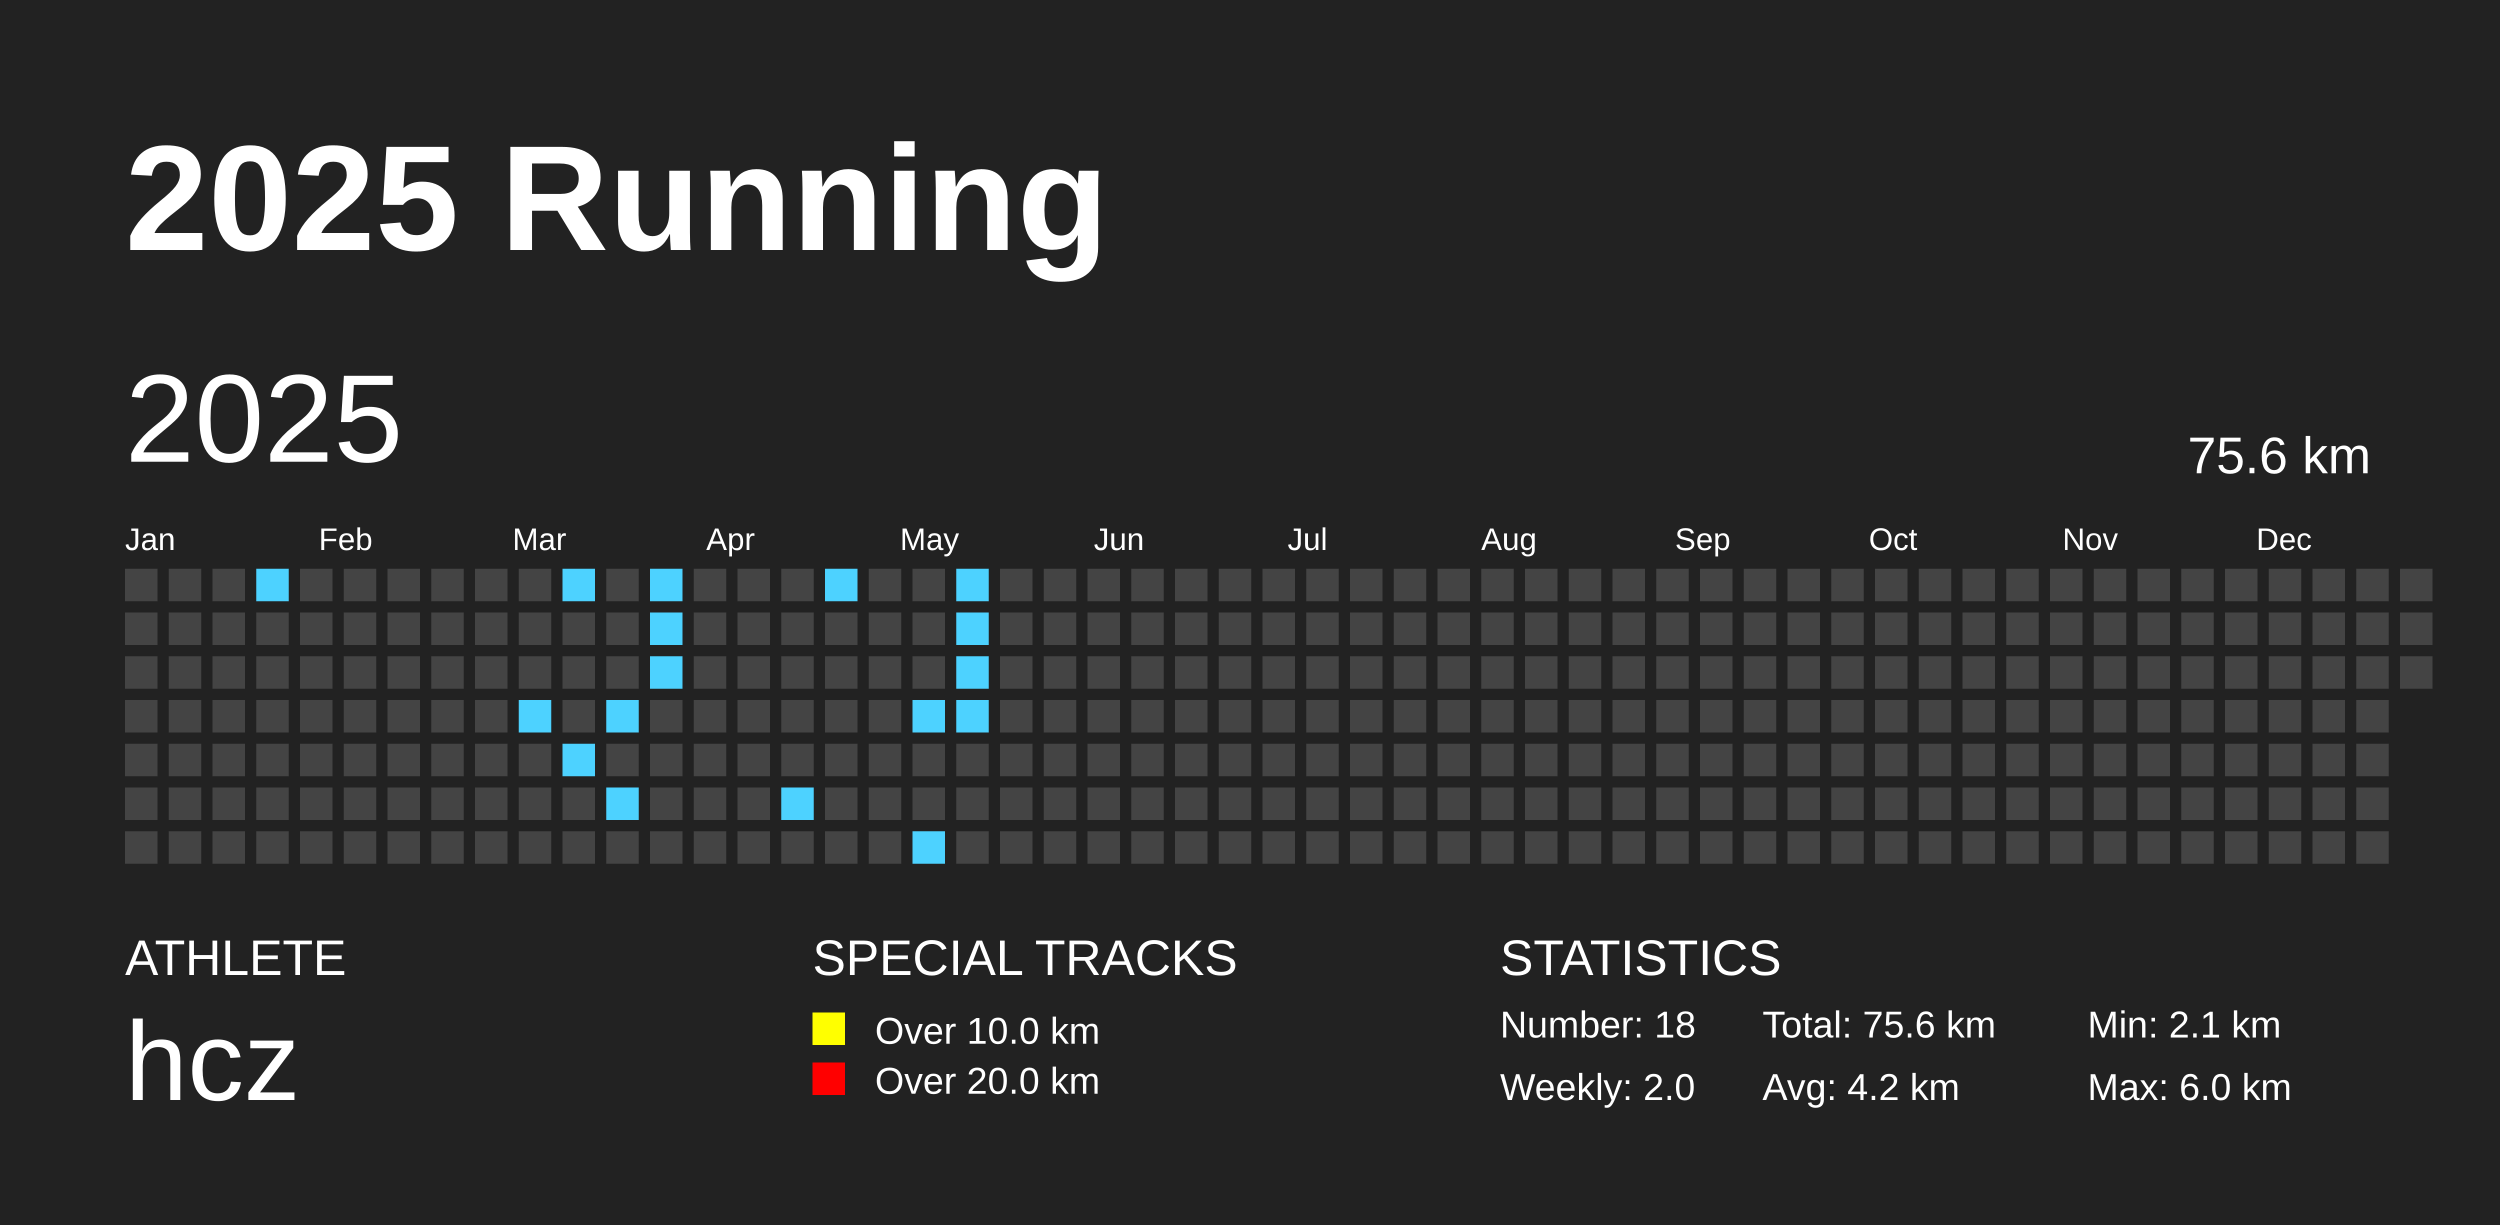
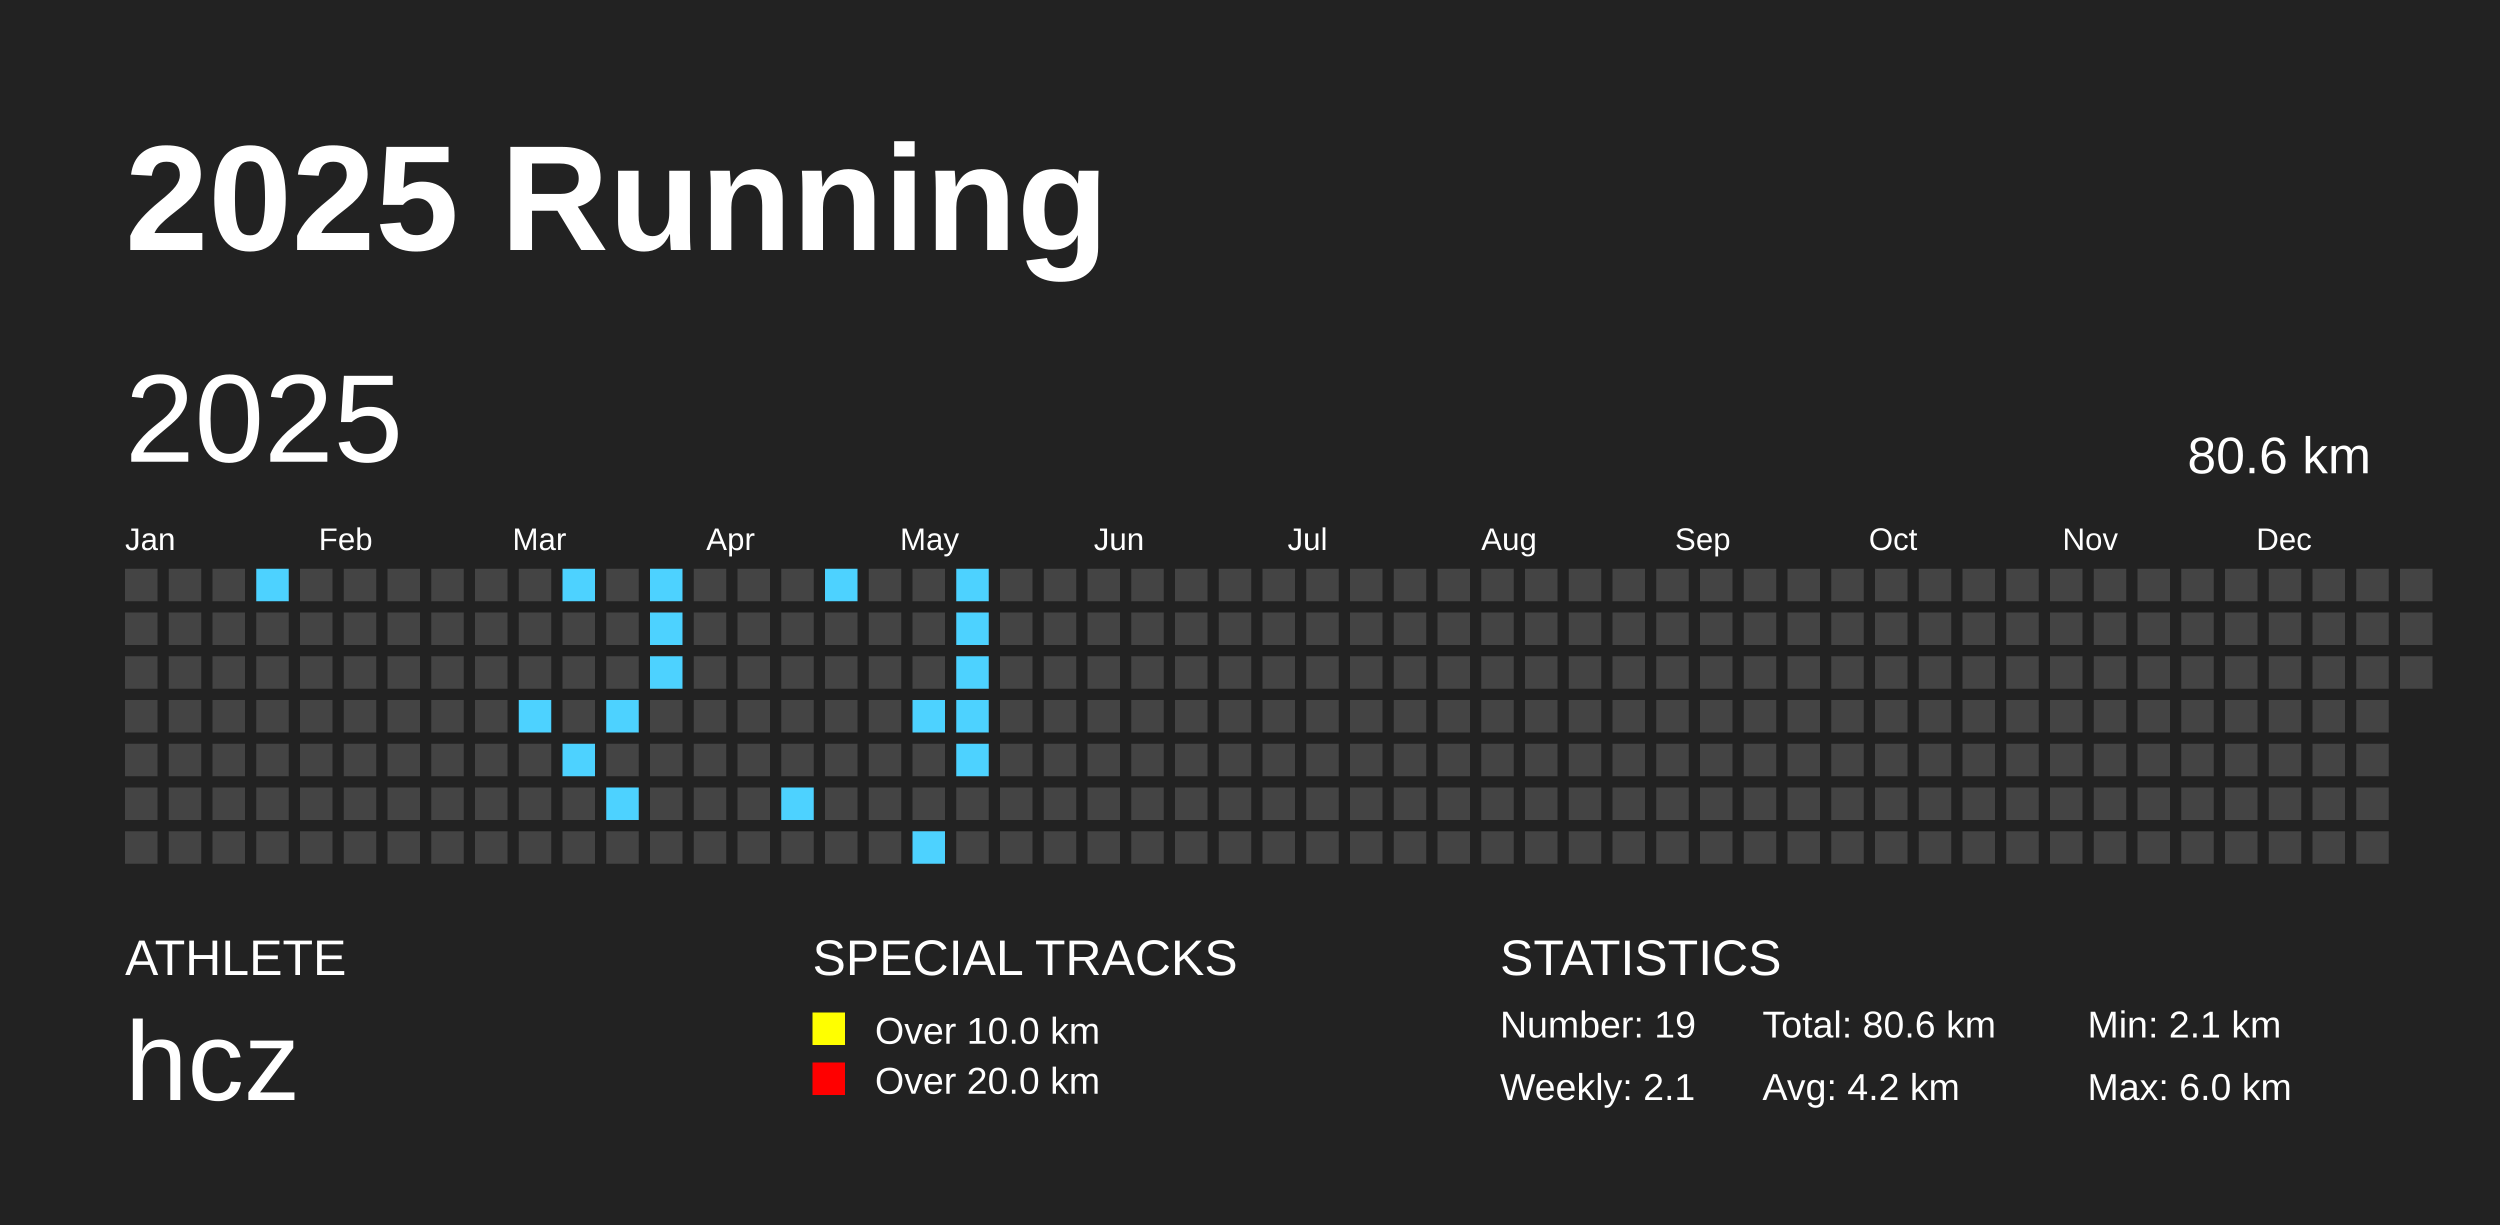
<svg xmlns="http://www.w3.org/2000/svg" baseProfile="full" height="98mm" version="1.1" viewBox="0,0,200,98" width="200mm">
  <defs />
  <rect fill="#222222" height="98" width="200" x="0" y="0" />
  <text fill="#FFFFFF" style="font-size:12px; font-family:Arial; font-weight:bold;" x="10" y="20">2025 Running</text>
  <text fill="#FFFFFF" style="font-size:4px; font-family:Arial" x="10" y="78">ATHLETE</text>
  <text fill="#FFFFFF" style="font-size:9px; font-family:Arial" x="10" y="88">hcz</text>
  <text fill="#FFFFFF" style="font-size:4px; font-family:Arial" x="65" y="78">SPECIAL TRACKS</text>
  <rect fill="yellow" height="2.6" width="2.6" x="65" y="81" />
  <text fill="#FFFFFF" style="font-size:3px; font-family:Arial" x="70" y="83.5">Over 10.0 km</text>
  <rect fill="red" height="2.6" width="2.6" x="65" y="85" />
  <text fill="#FFFFFF" style="font-size:3px; font-family:Arial" x="70" y="87.5">Over 20.0 km</text>
  <text fill="#FFFFFF" style="font-size:4px; font-family:Arial" x="120" y="78">STATISTICS</text>
-   <text fill="#FFFFFF" style="font-size:3px; font-family:Arial" x="120" y="83">Number: 18</text>
-   <text fill="#FFFFFF" style="font-size:3px; font-family:Arial" x="120" y="88">Weekly: 2.0</text>
-   <text fill="#FFFFFF" style="font-size:3px; font-family:Arial" x="141" y="83">Total: 75.6 km</text>
+   <text fill="#FFFFFF" style="font-size:3px; font-family:Arial" x="120" y="83">Number: 19</text>
+   <text fill="#FFFFFF" style="font-size:3px; font-family:Arial" x="120" y="88">Weekly: 2.1</text>
+   <text fill="#FFFFFF" style="font-size:3px; font-family:Arial" x="141" y="83">Total: 80.6 km</text>
  <text fill="#FFFFFF" style="font-size:3px; font-family:Arial" x="141" y="88">Avg: 4.2 km</text>
  <text fill="#FFFFFF" style="font-size:3px; font-family:Arial" x="167" y="83">Min: 2.1 km</text>
  <text fill="#FFFFFF" style="font-size:3px; font-family:Arial" x="167" y="88">Max: 6.0 km</text>
  <text dominant-baseline="hanging" fill="#FFFFFF" style="font-size:10.0px; font-family:Arial;" x="10" y="30">2025</text>
-   <text dominant-baseline="hanging" fill="#FFFFFF" style="font-size:4.125px; font-family:Arial;" x="175" y="35">75.6 km</text>
+   <text dominant-baseline="hanging" fill="#FFFFFF" style="font-size:4.125px; font-family:Arial;" x="175" y="35">80.6 km</text>
  <text fill="#FFFFFF" style="font-size:2.5px; font-family:Arial" x="10.0" y="44">Jan</text>
  <text fill="#FFFFFF" style="font-size:2.5px; font-family:Arial" x="25.5" y="44">Feb</text>
  <text fill="#FFFFFF" style="font-size:2.5px; font-family:Arial" x="41.0" y="44">Mar</text>
  <text fill="#FFFFFF" style="font-size:2.5px; font-family:Arial" x="56.5" y="44">Apr</text>
  <text fill="#FFFFFF" style="font-size:2.5px; font-family:Arial" x="72.0" y="44">May</text>
  <text fill="#FFFFFF" style="font-size:2.5px; font-family:Arial" x="87.5" y="44">Jun</text>
  <text fill="#FFFFFF" style="font-size:2.5px; font-family:Arial" x="103.0" y="44">Jul</text>
  <text fill="#FFFFFF" style="font-size:2.5px; font-family:Arial" x="118.5" y="44">Aug</text>
  <text fill="#FFFFFF" style="font-size:2.5px; font-family:Arial" x="134.0" y="44">Sep</text>
  <text fill="#FFFFFF" style="font-size:2.5px; font-family:Arial" x="149.5" y="44">Oct</text>
  <text fill="#FFFFFF" style="font-size:2.5px; font-family:Arial" x="165.0" y="44">Nov</text>
  <text fill="#FFFFFF" style="font-size:2.5px; font-family:Arial" x="180.5" y="44">Dec</text>
  <rect fill="#444444" height="2.6" width="2.6" x="10.0" y="45.5" />
  <rect fill="#444444" height="2.6" width="2.6" x="10.0" y="49.0" />
  <rect fill="#444444" height="2.6" width="2.6" x="10.0" y="52.5" />
  <rect fill="#444444" height="2.6" width="2.6" x="10.0" y="56.0" />
  <rect fill="#444444" height="2.6" width="2.6" x="10.0" y="59.5" />
  <rect fill="#444444" height="2.6" width="2.6" x="10.0" y="63.0" />
  <rect fill="#444444" height="2.6" width="2.6" x="10.0" y="66.5" />
  <rect fill="#444444" height="2.6" width="2.6" x="13.5" y="45.5" />
  <rect fill="#444444" height="2.6" width="2.6" x="13.5" y="49.0" />
  <rect fill="#444444" height="2.6" width="2.6" x="13.5" y="52.5" />
  <rect fill="#444444" height="2.6" width="2.6" x="13.5" y="56.0" />
  <rect fill="#444444" height="2.6" width="2.6" x="13.5" y="59.5" />
  <rect fill="#444444" height="2.6" width="2.6" x="13.5" y="63.0" />
  <rect fill="#444444" height="2.6" width="2.6" x="13.5" y="66.5" />
  <rect fill="#444444" height="2.6" width="2.6" x="17.0" y="45.5" />
  <rect fill="#444444" height="2.6" width="2.6" x="17.0" y="49.0" />
  <rect fill="#444444" height="2.6" width="2.6" x="17.0" y="52.5" />
  <rect fill="#444444" height="2.6" width="2.6" x="17.0" y="56.0" />
  <rect fill="#444444" height="2.6" width="2.6" x="17.0" y="59.5" />
  <rect fill="#444444" height="2.6" width="2.6" x="17.0" y="63.0" />
  <rect fill="#444444" height="2.6" width="2.6" x="17.0" y="66.5" />
  <rect fill="#4DD2FF" height="2.6" width="2.6" x="20.5" y="45.5" />
  <rect fill="#444444" height="2.6" width="2.6" x="20.5" y="49.0" />
  <rect fill="#444444" height="2.6" width="2.6" x="20.5" y="52.5" />
  <rect fill="#444444" height="2.6" width="2.6" x="20.5" y="56.0" />
  <rect fill="#444444" height="2.6" width="2.6" x="20.5" y="59.5" />
  <rect fill="#444444" height="2.6" width="2.6" x="20.5" y="63.0" />
  <rect fill="#444444" height="2.6" width="2.6" x="20.5" y="66.5" />
  <rect fill="#444444" height="2.6" width="2.6" x="24.0" y="45.5" />
  <rect fill="#444444" height="2.6" width="2.6" x="24.0" y="49.0" />
  <rect fill="#444444" height="2.6" width="2.6" x="24.0" y="52.5" />
  <rect fill="#444444" height="2.6" width="2.6" x="24.0" y="56.0" />
  <rect fill="#444444" height="2.6" width="2.6" x="24.0" y="59.5" />
  <rect fill="#444444" height="2.6" width="2.6" x="24.0" y="63.0" />
  <rect fill="#444444" height="2.6" width="2.6" x="24.0" y="66.5" />
  <rect fill="#444444" height="2.6" width="2.6" x="27.5" y="45.5" />
  <rect fill="#444444" height="2.6" width="2.6" x="27.5" y="49.0" />
  <rect fill="#444444" height="2.6" width="2.6" x="27.5" y="52.5" />
  <rect fill="#444444" height="2.6" width="2.6" x="27.5" y="56.0" />
  <rect fill="#444444" height="2.6" width="2.6" x="27.5" y="59.5" />
  <rect fill="#444444" height="2.6" width="2.6" x="27.5" y="63.0" />
  <rect fill="#444444" height="2.6" width="2.6" x="27.5" y="66.5" />
  <rect fill="#444444" height="2.6" width="2.6" x="31.0" y="45.5" />
  <rect fill="#444444" height="2.6" width="2.6" x="31.0" y="49.0" />
  <rect fill="#444444" height="2.6" width="2.6" x="31.0" y="52.5" />
  <rect fill="#444444" height="2.6" width="2.6" x="31.0" y="56.0" />
  <rect fill="#444444" height="2.6" width="2.6" x="31.0" y="59.5" />
  <rect fill="#444444" height="2.6" width="2.6" x="31.0" y="63.0" />
  <rect fill="#444444" height="2.6" width="2.6" x="31.0" y="66.5" />
  <rect fill="#444444" height="2.6" width="2.6" x="34.5" y="45.5" />
  <rect fill="#444444" height="2.6" width="2.6" x="34.5" y="49.0" />
  <rect fill="#444444" height="2.6" width="2.6" x="34.5" y="52.5" />
  <rect fill="#444444" height="2.6" width="2.6" x="34.5" y="56.0" />
  <rect fill="#444444" height="2.6" width="2.6" x="34.5" y="59.5" />
  <rect fill="#444444" height="2.6" width="2.6" x="34.5" y="63.0" />
  <rect fill="#444444" height="2.6" width="2.6" x="34.5" y="66.5" />
  <rect fill="#444444" height="2.6" width="2.6" x="38.0" y="45.5" />
  <rect fill="#444444" height="2.6" width="2.6" x="38.0" y="49.0" />
  <rect fill="#444444" height="2.6" width="2.6" x="38.0" y="52.5" />
  <rect fill="#444444" height="2.6" width="2.6" x="38.0" y="56.0" />
  <rect fill="#444444" height="2.6" width="2.6" x="38.0" y="59.5" />
  <rect fill="#444444" height="2.6" width="2.6" x="38.0" y="63.0" />
  <rect fill="#444444" height="2.6" width="2.6" x="38.0" y="66.5" />
  <rect fill="#444444" height="2.6" width="2.6" x="41.5" y="45.5" />
  <rect fill="#444444" height="2.6" width="2.6" x="41.5" y="49.0" />
  <rect fill="#444444" height="2.6" width="2.6" x="41.5" y="52.5" />
  <rect fill="#4DD2FF" height="2.6" width="2.6" x="41.5" y="56.0" />
  <rect fill="#444444" height="2.6" width="2.6" x="41.5" y="59.5" />
  <rect fill="#444444" height="2.6" width="2.6" x="41.5" y="63.0" />
  <rect fill="#444444" height="2.6" width="2.6" x="41.5" y="66.5" />
  <rect fill="#4DD2FF" height="2.6" width="2.6" x="45.0" y="45.5" />
  <rect fill="#444444" height="2.6" width="2.6" x="45.0" y="49.0" />
  <rect fill="#444444" height="2.6" width="2.6" x="45.0" y="52.5" />
  <rect fill="#444444" height="2.6" width="2.6" x="45.0" y="56.0" />
  <rect fill="#4DD2FF" height="2.6" width="2.6" x="45.0" y="59.5" />
  <rect fill="#444444" height="2.6" width="2.6" x="45.0" y="63.0" />
  <rect fill="#444444" height="2.6" width="2.6" x="45.0" y="66.5" />
  <rect fill="#444444" height="2.6" width="2.6" x="48.5" y="45.5" />
  <rect fill="#444444" height="2.6" width="2.6" x="48.5" y="49.0" />
  <rect fill="#444444" height="2.6" width="2.6" x="48.5" y="52.5" />
  <rect fill="#4DD2FF" height="2.6" width="2.6" x="48.5" y="56.0" />
  <rect fill="#444444" height="2.6" width="2.6" x="48.5" y="59.5" />
  <rect fill="#4DD2FF" height="2.6" width="2.6" x="48.5" y="63.0" />
  <rect fill="#444444" height="2.6" width="2.6" x="48.5" y="66.5" />
  <rect fill="#4DD2FF" height="2.6" width="2.6" x="52.0" y="45.5" />
  <rect fill="#4DD2FF" height="2.6" width="2.6" x="52.0" y="49.0" />
  <rect fill="#4DD2FF" height="2.6" width="2.6" x="52.0" y="52.5" />
  <rect fill="#444444" height="2.6" width="2.6" x="52.0" y="56.0" />
  <rect fill="#444444" height="2.6" width="2.6" x="52.0" y="59.5" />
  <rect fill="#444444" height="2.6" width="2.6" x="52.0" y="63.0" />
  <rect fill="#444444" height="2.6" width="2.6" x="52.0" y="66.5" />
  <rect fill="#444444" height="2.6" width="2.6" x="55.5" y="45.5" />
  <rect fill="#444444" height="2.6" width="2.6" x="55.5" y="49.0" />
  <rect fill="#444444" height="2.6" width="2.6" x="55.5" y="52.5" />
  <rect fill="#444444" height="2.6" width="2.6" x="55.5" y="56.0" />
  <rect fill="#444444" height="2.6" width="2.6" x="55.5" y="59.5" />
  <rect fill="#444444" height="2.6" width="2.6" x="55.5" y="63.0" />
  <rect fill="#444444" height="2.6" width="2.6" x="55.5" y="66.5" />
  <rect fill="#444444" height="2.6" width="2.6" x="59.0" y="45.5" />
  <rect fill="#444444" height="2.6" width="2.6" x="59.0" y="49.0" />
  <rect fill="#444444" height="2.6" width="2.6" x="59.0" y="52.5" />
  <rect fill="#444444" height="2.6" width="2.6" x="59.0" y="56.0" />
  <rect fill="#444444" height="2.6" width="2.6" x="59.0" y="59.5" />
  <rect fill="#444444" height="2.6" width="2.6" x="59.0" y="63.0" />
  <rect fill="#444444" height="2.6" width="2.6" x="59.0" y="66.5" />
  <rect fill="#444444" height="2.6" width="2.6" x="62.5" y="45.5" />
  <rect fill="#444444" height="2.6" width="2.6" x="62.5" y="49.0" />
  <rect fill="#444444" height="2.6" width="2.6" x="62.5" y="52.5" />
  <rect fill="#444444" height="2.6" width="2.6" x="62.5" y="56.0" />
  <rect fill="#444444" height="2.6" width="2.6" x="62.5" y="59.5" />
  <rect fill="#4DD2FF" height="2.6" width="2.6" x="62.5" y="63.0" />
  <rect fill="#444444" height="2.6" width="2.6" x="62.5" y="66.5" />
  <rect fill="#4DD2FF" height="2.6" width="2.6" x="66.0" y="45.5" />
  <rect fill="#444444" height="2.6" width="2.6" x="66.0" y="49.0" />
  <rect fill="#444444" height="2.6" width="2.6" x="66.0" y="52.5" />
  <rect fill="#444444" height="2.6" width="2.6" x="66.0" y="56.0" />
  <rect fill="#444444" height="2.6" width="2.6" x="66.0" y="59.5" />
  <rect fill="#444444" height="2.6" width="2.6" x="66.0" y="63.0" />
  <rect fill="#444444" height="2.6" width="2.6" x="66.0" y="66.5" />
  <rect fill="#444444" height="2.6" width="2.6" x="69.5" y="45.5" />
  <rect fill="#444444" height="2.6" width="2.6" x="69.5" y="49.0" />
  <rect fill="#444444" height="2.6" width="2.6" x="69.5" y="52.5" />
  <rect fill="#444444" height="2.6" width="2.6" x="69.5" y="56.0" />
  <rect fill="#444444" height="2.6" width="2.6" x="69.5" y="59.5" />
  <rect fill="#444444" height="2.6" width="2.6" x="69.5" y="63.0" />
  <rect fill="#444444" height="2.6" width="2.6" x="69.5" y="66.5" />
  <rect fill="#444444" height="2.6" width="2.6" x="73.0" y="45.5" />
  <rect fill="#444444" height="2.6" width="2.6" x="73.0" y="49.0" />
  <rect fill="#444444" height="2.6" width="2.6" x="73.0" y="52.5" />
  <rect fill="#4DD2FF" height="2.6" width="2.6" x="73.0" y="56.0" />
  <rect fill="#444444" height="2.6" width="2.6" x="73.0" y="59.5" />
  <rect fill="#444444" height="2.6" width="2.6" x="73.0" y="63.0" />
  <rect fill="#4DD2FF" height="2.6" width="2.6" x="73.0" y="66.5" />
  <rect fill="#4DD2FF" height="2.6" width="2.6" x="76.5" y="45.5" />
  <rect fill="#4DD2FF" height="2.6" width="2.6" x="76.5" y="49.0" />
  <rect fill="#4DD2FF" height="2.6" width="2.6" x="76.5" y="52.5" />
  <rect fill="#4DD2FF" height="2.6" width="2.6" x="76.5" y="56.0" />
-   <rect fill="#444444" height="2.6" width="2.6" x="76.5" y="59.5" />
+   <rect fill="#4DD2FF" height="2.6" width="2.6" x="76.5" y="59.5" />
  <rect fill="#444444" height="2.6" width="2.6" x="76.5" y="63.0" />
  <rect fill="#444444" height="2.6" width="2.6" x="76.5" y="66.5" />
  <rect fill="#444444" height="2.6" width="2.6" x="80.0" y="45.5" />
  <rect fill="#444444" height="2.6" width="2.6" x="80.0" y="49.0" />
  <rect fill="#444444" height="2.6" width="2.6" x="80.0" y="52.5" />
  <rect fill="#444444" height="2.6" width="2.6" x="80.0" y="56.0" />
  <rect fill="#444444" height="2.6" width="2.6" x="80.0" y="59.5" />
  <rect fill="#444444" height="2.6" width="2.6" x="80.0" y="63.0" />
  <rect fill="#444444" height="2.6" width="2.6" x="80.0" y="66.5" />
  <rect fill="#444444" height="2.6" width="2.6" x="83.5" y="45.5" />
  <rect fill="#444444" height="2.6" width="2.6" x="83.5" y="49.0" />
  <rect fill="#444444" height="2.6" width="2.6" x="83.5" y="52.5" />
  <rect fill="#444444" height="2.6" width="2.6" x="83.5" y="56.0" />
  <rect fill="#444444" height="2.6" width="2.6" x="83.5" y="59.5" />
  <rect fill="#444444" height="2.6" width="2.6" x="83.5" y="63.0" />
  <rect fill="#444444" height="2.6" width="2.6" x="83.5" y="66.5" />
  <rect fill="#444444" height="2.6" width="2.6" x="87.0" y="45.5" />
  <rect fill="#444444" height="2.6" width="2.6" x="87.0" y="49.0" />
  <rect fill="#444444" height="2.6" width="2.6" x="87.0" y="52.5" />
  <rect fill="#444444" height="2.6" width="2.6" x="87.0" y="56.0" />
  <rect fill="#444444" height="2.6" width="2.6" x="87.0" y="59.5" />
  <rect fill="#444444" height="2.6" width="2.6" x="87.0" y="63.0" />
  <rect fill="#444444" height="2.6" width="2.6" x="87.0" y="66.5" />
  <rect fill="#444444" height="2.6" width="2.6" x="90.5" y="45.5" />
  <rect fill="#444444" height="2.6" width="2.6" x="90.5" y="49.0" />
  <rect fill="#444444" height="2.6" width="2.6" x="90.5" y="52.5" />
  <rect fill="#444444" height="2.6" width="2.6" x="90.5" y="56.0" />
  <rect fill="#444444" height="2.6" width="2.6" x="90.5" y="59.5" />
  <rect fill="#444444" height="2.6" width="2.6" x="90.5" y="63.0" />
  <rect fill="#444444" height="2.6" width="2.6" x="90.5" y="66.5" />
  <rect fill="#444444" height="2.6" width="2.6" x="94.0" y="45.5" />
  <rect fill="#444444" height="2.6" width="2.6" x="94.0" y="49.0" />
  <rect fill="#444444" height="2.6" width="2.6" x="94.0" y="52.5" />
  <rect fill="#444444" height="2.6" width="2.6" x="94.0" y="56.0" />
  <rect fill="#444444" height="2.6" width="2.6" x="94.0" y="59.5" />
  <rect fill="#444444" height="2.6" width="2.6" x="94.0" y="63.0" />
  <rect fill="#444444" height="2.6" width="2.6" x="94.0" y="66.5" />
  <rect fill="#444444" height="2.6" width="2.6" x="97.5" y="45.5" />
  <rect fill="#444444" height="2.6" width="2.6" x="97.5" y="49.0" />
  <rect fill="#444444" height="2.6" width="2.6" x="97.5" y="52.5" />
  <rect fill="#444444" height="2.6" width="2.6" x="97.5" y="56.0" />
  <rect fill="#444444" height="2.6" width="2.6" x="97.5" y="59.5" />
  <rect fill="#444444" height="2.6" width="2.6" x="97.5" y="63.0" />
  <rect fill="#444444" height="2.6" width="2.6" x="97.5" y="66.5" />
  <rect fill="#444444" height="2.6" width="2.6" x="101.0" y="45.5" />
  <rect fill="#444444" height="2.6" width="2.6" x="101.0" y="49.0" />
  <rect fill="#444444" height="2.6" width="2.6" x="101.0" y="52.5" />
  <rect fill="#444444" height="2.6" width="2.6" x="101.0" y="56.0" />
  <rect fill="#444444" height="2.6" width="2.6" x="101.0" y="59.5" />
  <rect fill="#444444" height="2.6" width="2.6" x="101.0" y="63.0" />
  <rect fill="#444444" height="2.6" width="2.6" x="101.0" y="66.5" />
  <rect fill="#444444" height="2.6" width="2.6" x="104.5" y="45.5" />
  <rect fill="#444444" height="2.6" width="2.6" x="104.5" y="49.0" />
  <rect fill="#444444" height="2.6" width="2.6" x="104.5" y="52.5" />
  <rect fill="#444444" height="2.6" width="2.6" x="104.5" y="56.0" />
  <rect fill="#444444" height="2.6" width="2.6" x="104.5" y="59.5" />
  <rect fill="#444444" height="2.6" width="2.6" x="104.5" y="63.0" />
  <rect fill="#444444" height="2.6" width="2.6" x="104.5" y="66.5" />
  <rect fill="#444444" height="2.6" width="2.6" x="108.0" y="45.5" />
  <rect fill="#444444" height="2.6" width="2.6" x="108.0" y="49.0" />
  <rect fill="#444444" height="2.6" width="2.6" x="108.0" y="52.5" />
  <rect fill="#444444" height="2.6" width="2.6" x="108.0" y="56.0" />
  <rect fill="#444444" height="2.6" width="2.6" x="108.0" y="59.5" />
  <rect fill="#444444" height="2.6" width="2.6" x="108.0" y="63.0" />
  <rect fill="#444444" height="2.6" width="2.6" x="108.0" y="66.5" />
  <rect fill="#444444" height="2.6" width="2.6" x="111.5" y="45.5" />
  <rect fill="#444444" height="2.6" width="2.6" x="111.5" y="49.0" />
  <rect fill="#444444" height="2.6" width="2.6" x="111.5" y="52.5" />
  <rect fill="#444444" height="2.6" width="2.6" x="111.5" y="56.0" />
  <rect fill="#444444" height="2.6" width="2.6" x="111.5" y="59.5" />
  <rect fill="#444444" height="2.6" width="2.6" x="111.5" y="63.0" />
  <rect fill="#444444" height="2.6" width="2.6" x="111.5" y="66.5" />
  <rect fill="#444444" height="2.6" width="2.6" x="115.0" y="45.5" />
  <rect fill="#444444" height="2.6" width="2.6" x="115.0" y="49.0" />
  <rect fill="#444444" height="2.6" width="2.6" x="115.0" y="52.5" />
  <rect fill="#444444" height="2.6" width="2.6" x="115.0" y="56.0" />
  <rect fill="#444444" height="2.6" width="2.6" x="115.0" y="59.5" />
  <rect fill="#444444" height="2.6" width="2.6" x="115.0" y="63.0" />
  <rect fill="#444444" height="2.6" width="2.6" x="115.0" y="66.5" />
  <rect fill="#444444" height="2.6" width="2.6" x="118.5" y="45.5" />
  <rect fill="#444444" height="2.6" width="2.6" x="118.5" y="49.0" />
  <rect fill="#444444" height="2.6" width="2.6" x="118.5" y="52.5" />
  <rect fill="#444444" height="2.6" width="2.6" x="118.5" y="56.0" />
  <rect fill="#444444" height="2.6" width="2.6" x="118.5" y="59.5" />
  <rect fill="#444444" height="2.6" width="2.6" x="118.5" y="63.0" />
  <rect fill="#444444" height="2.6" width="2.6" x="118.5" y="66.5" />
  <rect fill="#444444" height="2.6" width="2.6" x="122.0" y="45.5" />
  <rect fill="#444444" height="2.6" width="2.6" x="122.0" y="49.0" />
  <rect fill="#444444" height="2.6" width="2.6" x="122.0" y="52.5" />
  <rect fill="#444444" height="2.6" width="2.6" x="122.0" y="56.0" />
  <rect fill="#444444" height="2.6" width="2.6" x="122.0" y="59.5" />
  <rect fill="#444444" height="2.6" width="2.6" x="122.0" y="63.0" />
  <rect fill="#444444" height="2.6" width="2.6" x="122.0" y="66.5" />
  <rect fill="#444444" height="2.6" width="2.6" x="125.5" y="45.5" />
  <rect fill="#444444" height="2.6" width="2.6" x="125.5" y="49.0" />
  <rect fill="#444444" height="2.6" width="2.6" x="125.5" y="52.5" />
  <rect fill="#444444" height="2.6" width="2.6" x="125.5" y="56.0" />
  <rect fill="#444444" height="2.6" width="2.6" x="125.5" y="59.5" />
  <rect fill="#444444" height="2.6" width="2.6" x="125.5" y="63.0" />
  <rect fill="#444444" height="2.6" width="2.6" x="125.5" y="66.5" />
  <rect fill="#444444" height="2.6" width="2.6" x="129.0" y="45.5" />
  <rect fill="#444444" height="2.6" width="2.6" x="129.0" y="49.0" />
  <rect fill="#444444" height="2.6" width="2.6" x="129.0" y="52.5" />
  <rect fill="#444444" height="2.6" width="2.6" x="129.0" y="56.0" />
  <rect fill="#444444" height="2.6" width="2.6" x="129.0" y="59.5" />
  <rect fill="#444444" height="2.6" width="2.6" x="129.0" y="63.0" />
  <rect fill="#444444" height="2.6" width="2.6" x="129.0" y="66.5" />
  <rect fill="#444444" height="2.6" width="2.6" x="132.5" y="45.5" />
  <rect fill="#444444" height="2.6" width="2.6" x="132.5" y="49.0" />
  <rect fill="#444444" height="2.6" width="2.6" x="132.5" y="52.5" />
  <rect fill="#444444" height="2.6" width="2.6" x="132.5" y="56.0" />
  <rect fill="#444444" height="2.6" width="2.6" x="132.5" y="59.5" />
  <rect fill="#444444" height="2.6" width="2.6" x="132.5" y="63.0" />
  <rect fill="#444444" height="2.6" width="2.6" x="132.5" y="66.5" />
  <rect fill="#444444" height="2.6" width="2.6" x="136.0" y="45.5" />
  <rect fill="#444444" height="2.6" width="2.6" x="136.0" y="49.0" />
  <rect fill="#444444" height="2.6" width="2.6" x="136.0" y="52.5" />
  <rect fill="#444444" height="2.6" width="2.6" x="136.0" y="56.0" />
  <rect fill="#444444" height="2.6" width="2.6" x="136.0" y="59.5" />
  <rect fill="#444444" height="2.6" width="2.6" x="136.0" y="63.0" />
  <rect fill="#444444" height="2.6" width="2.6" x="136.0" y="66.5" />
  <rect fill="#444444" height="2.6" width="2.6" x="139.5" y="45.5" />
  <rect fill="#444444" height="2.6" width="2.6" x="139.5" y="49.0" />
  <rect fill="#444444" height="2.6" width="2.6" x="139.5" y="52.5" />
  <rect fill="#444444" height="2.6" width="2.6" x="139.5" y="56.0" />
  <rect fill="#444444" height="2.6" width="2.6" x="139.5" y="59.5" />
  <rect fill="#444444" height="2.6" width="2.6" x="139.5" y="63.0" />
  <rect fill="#444444" height="2.6" width="2.6" x="139.5" y="66.5" />
  <rect fill="#444444" height="2.6" width="2.6" x="143.0" y="45.5" />
  <rect fill="#444444" height="2.6" width="2.6" x="143.0" y="49.0" />
  <rect fill="#444444" height="2.6" width="2.6" x="143.0" y="52.5" />
  <rect fill="#444444" height="2.6" width="2.6" x="143.0" y="56.0" />
  <rect fill="#444444" height="2.6" width="2.6" x="143.0" y="59.5" />
  <rect fill="#444444" height="2.6" width="2.6" x="143.0" y="63.0" />
  <rect fill="#444444" height="2.6" width="2.6" x="143.0" y="66.5" />
  <rect fill="#444444" height="2.6" width="2.6" x="146.5" y="45.5" />
  <rect fill="#444444" height="2.6" width="2.6" x="146.5" y="49.0" />
  <rect fill="#444444" height="2.6" width="2.6" x="146.5" y="52.5" />
  <rect fill="#444444" height="2.6" width="2.6" x="146.5" y="56.0" />
  <rect fill="#444444" height="2.6" width="2.6" x="146.5" y="59.5" />
  <rect fill="#444444" height="2.6" width="2.6" x="146.5" y="63.0" />
  <rect fill="#444444" height="2.6" width="2.6" x="146.5" y="66.5" />
  <rect fill="#444444" height="2.6" width="2.6" x="150.0" y="45.5" />
  <rect fill="#444444" height="2.6" width="2.6" x="150.0" y="49.0" />
  <rect fill="#444444" height="2.6" width="2.6" x="150.0" y="52.5" />
  <rect fill="#444444" height="2.6" width="2.6" x="150.0" y="56.0" />
  <rect fill="#444444" height="2.6" width="2.6" x="150.0" y="59.5" />
  <rect fill="#444444" height="2.6" width="2.6" x="150.0" y="63.0" />
  <rect fill="#444444" height="2.6" width="2.6" x="150.0" y="66.5" />
  <rect fill="#444444" height="2.6" width="2.6" x="153.5" y="45.5" />
  <rect fill="#444444" height="2.6" width="2.6" x="153.5" y="49.0" />
  <rect fill="#444444" height="2.6" width="2.6" x="153.5" y="52.5" />
  <rect fill="#444444" height="2.6" width="2.6" x="153.5" y="56.0" />
  <rect fill="#444444" height="2.6" width="2.6" x="153.5" y="59.5" />
  <rect fill="#444444" height="2.6" width="2.6" x="153.5" y="63.0" />
  <rect fill="#444444" height="2.6" width="2.6" x="153.5" y="66.5" />
  <rect fill="#444444" height="2.6" width="2.6" x="157.0" y="45.5" />
  <rect fill="#444444" height="2.6" width="2.6" x="157.0" y="49.0" />
  <rect fill="#444444" height="2.6" width="2.6" x="157.0" y="52.5" />
  <rect fill="#444444" height="2.6" width="2.6" x="157.0" y="56.0" />
  <rect fill="#444444" height="2.6" width="2.6" x="157.0" y="59.5" />
  <rect fill="#444444" height="2.6" width="2.6" x="157.0" y="63.0" />
  <rect fill="#444444" height="2.6" width="2.6" x="157.0" y="66.5" />
  <rect fill="#444444" height="2.6" width="2.6" x="160.5" y="45.5" />
  <rect fill="#444444" height="2.6" width="2.6" x="160.5" y="49.0" />
  <rect fill="#444444" height="2.6" width="2.6" x="160.5" y="52.5" />
  <rect fill="#444444" height="2.6" width="2.6" x="160.5" y="56.0" />
  <rect fill="#444444" height="2.6" width="2.6" x="160.5" y="59.5" />
  <rect fill="#444444" height="2.6" width="2.6" x="160.5" y="63.0" />
  <rect fill="#444444" height="2.6" width="2.6" x="160.5" y="66.5" />
  <rect fill="#444444" height="2.6" width="2.6" x="164.0" y="45.5" />
  <rect fill="#444444" height="2.6" width="2.6" x="164.0" y="49.0" />
  <rect fill="#444444" height="2.6" width="2.6" x="164.0" y="52.5" />
  <rect fill="#444444" height="2.6" width="2.6" x="164.0" y="56.0" />
  <rect fill="#444444" height="2.6" width="2.6" x="164.0" y="59.5" />
  <rect fill="#444444" height="2.6" width="2.6" x="164.0" y="63.0" />
  <rect fill="#444444" height="2.6" width="2.6" x="164.0" y="66.5" />
  <rect fill="#444444" height="2.6" width="2.6" x="167.5" y="45.5" />
  <rect fill="#444444" height="2.6" width="2.6" x="167.5" y="49.0" />
  <rect fill="#444444" height="2.6" width="2.6" x="167.5" y="52.5" />
  <rect fill="#444444" height="2.6" width="2.6" x="167.5" y="56.0" />
  <rect fill="#444444" height="2.6" width="2.6" x="167.5" y="59.5" />
  <rect fill="#444444" height="2.6" width="2.6" x="167.5" y="63.0" />
  <rect fill="#444444" height="2.6" width="2.6" x="167.5" y="66.5" />
  <rect fill="#444444" height="2.6" width="2.6" x="171.0" y="45.5" />
  <rect fill="#444444" height="2.6" width="2.6" x="171.0" y="49.0" />
  <rect fill="#444444" height="2.6" width="2.6" x="171.0" y="52.5" />
  <rect fill="#444444" height="2.6" width="2.6" x="171.0" y="56.0" />
  <rect fill="#444444" height="2.6" width="2.6" x="171.0" y="59.5" />
  <rect fill="#444444" height="2.6" width="2.6" x="171.0" y="63.0" />
  <rect fill="#444444" height="2.6" width="2.6" x="171.0" y="66.5" />
  <rect fill="#444444" height="2.6" width="2.6" x="174.5" y="45.5" />
  <rect fill="#444444" height="2.6" width="2.6" x="174.5" y="49.0" />
  <rect fill="#444444" height="2.6" width="2.6" x="174.5" y="52.5" />
  <rect fill="#444444" height="2.6" width="2.6" x="174.5" y="56.0" />
  <rect fill="#444444" height="2.6" width="2.6" x="174.5" y="59.5" />
  <rect fill="#444444" height="2.6" width="2.6" x="174.5" y="63.0" />
  <rect fill="#444444" height="2.6" width="2.6" x="174.5" y="66.5" />
  <rect fill="#444444" height="2.6" width="2.6" x="178.0" y="45.5" />
  <rect fill="#444444" height="2.6" width="2.6" x="178.0" y="49.0" />
  <rect fill="#444444" height="2.6" width="2.6" x="178.0" y="52.5" />
  <rect fill="#444444" height="2.6" width="2.6" x="178.0" y="56.0" />
  <rect fill="#444444" height="2.6" width="2.6" x="178.0" y="59.5" />
  <rect fill="#444444" height="2.6" width="2.6" x="178.0" y="63.0" />
  <rect fill="#444444" height="2.6" width="2.6" x="178.0" y="66.5" />
  <rect fill="#444444" height="2.6" width="2.6" x="181.5" y="45.5" />
  <rect fill="#444444" height="2.6" width="2.6" x="181.5" y="49.0" />
  <rect fill="#444444" height="2.6" width="2.6" x="181.5" y="52.5" />
  <rect fill="#444444" height="2.6" width="2.6" x="181.5" y="56.0" />
  <rect fill="#444444" height="2.6" width="2.6" x="181.5" y="59.5" />
  <rect fill="#444444" height="2.6" width="2.6" x="181.5" y="63.0" />
  <rect fill="#444444" height="2.6" width="2.6" x="181.5" y="66.5" />
  <rect fill="#444444" height="2.6" width="2.6" x="185.0" y="45.5" />
  <rect fill="#444444" height="2.6" width="2.6" x="185.0" y="49.0" />
  <rect fill="#444444" height="2.6" width="2.6" x="185.0" y="52.5" />
  <rect fill="#444444" height="2.6" width="2.6" x="185.0" y="56.0" />
  <rect fill="#444444" height="2.6" width="2.6" x="185.0" y="59.5" />
  <rect fill="#444444" height="2.6" width="2.6" x="185.0" y="63.0" />
  <rect fill="#444444" height="2.6" width="2.6" x="185.0" y="66.5" />
  <rect fill="#444444" height="2.6" width="2.6" x="188.5" y="45.5" />
  <rect fill="#444444" height="2.6" width="2.6" x="188.5" y="49.0" />
  <rect fill="#444444" height="2.6" width="2.6" x="188.5" y="52.5" />
  <rect fill="#444444" height="2.6" width="2.6" x="188.5" y="56.0" />
  <rect fill="#444444" height="2.6" width="2.6" x="188.5" y="59.5" />
  <rect fill="#444444" height="2.6" width="2.6" x="188.5" y="63.0" />
  <rect fill="#444444" height="2.6" width="2.6" x="188.5" y="66.5" />
  <rect fill="#444444" height="2.6" width="2.6" x="192.0" y="45.5" />
  <rect fill="#444444" height="2.6" width="2.6" x="192.0" y="49.0" />
  <rect fill="#444444" height="2.6" width="2.6" x="192.0" y="52.5" />
</svg>
